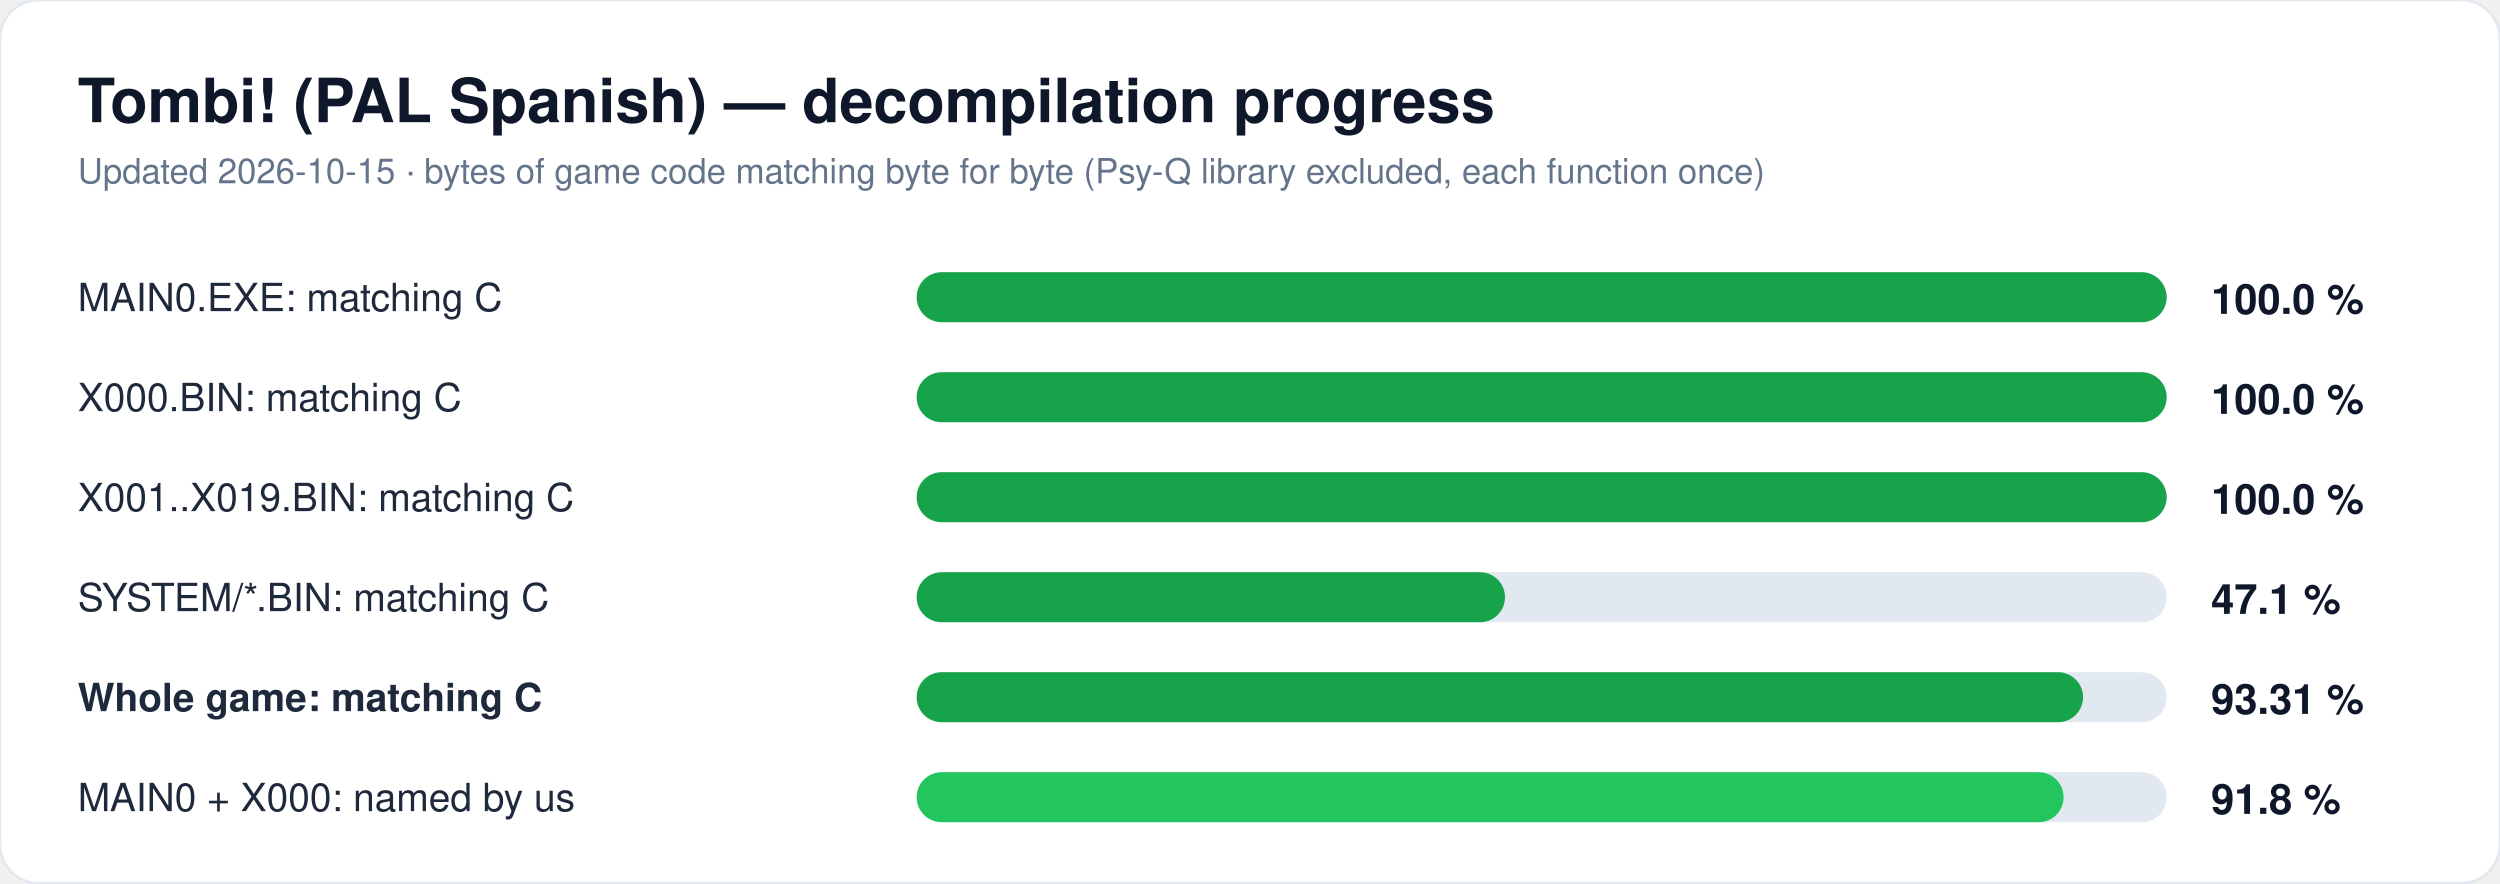
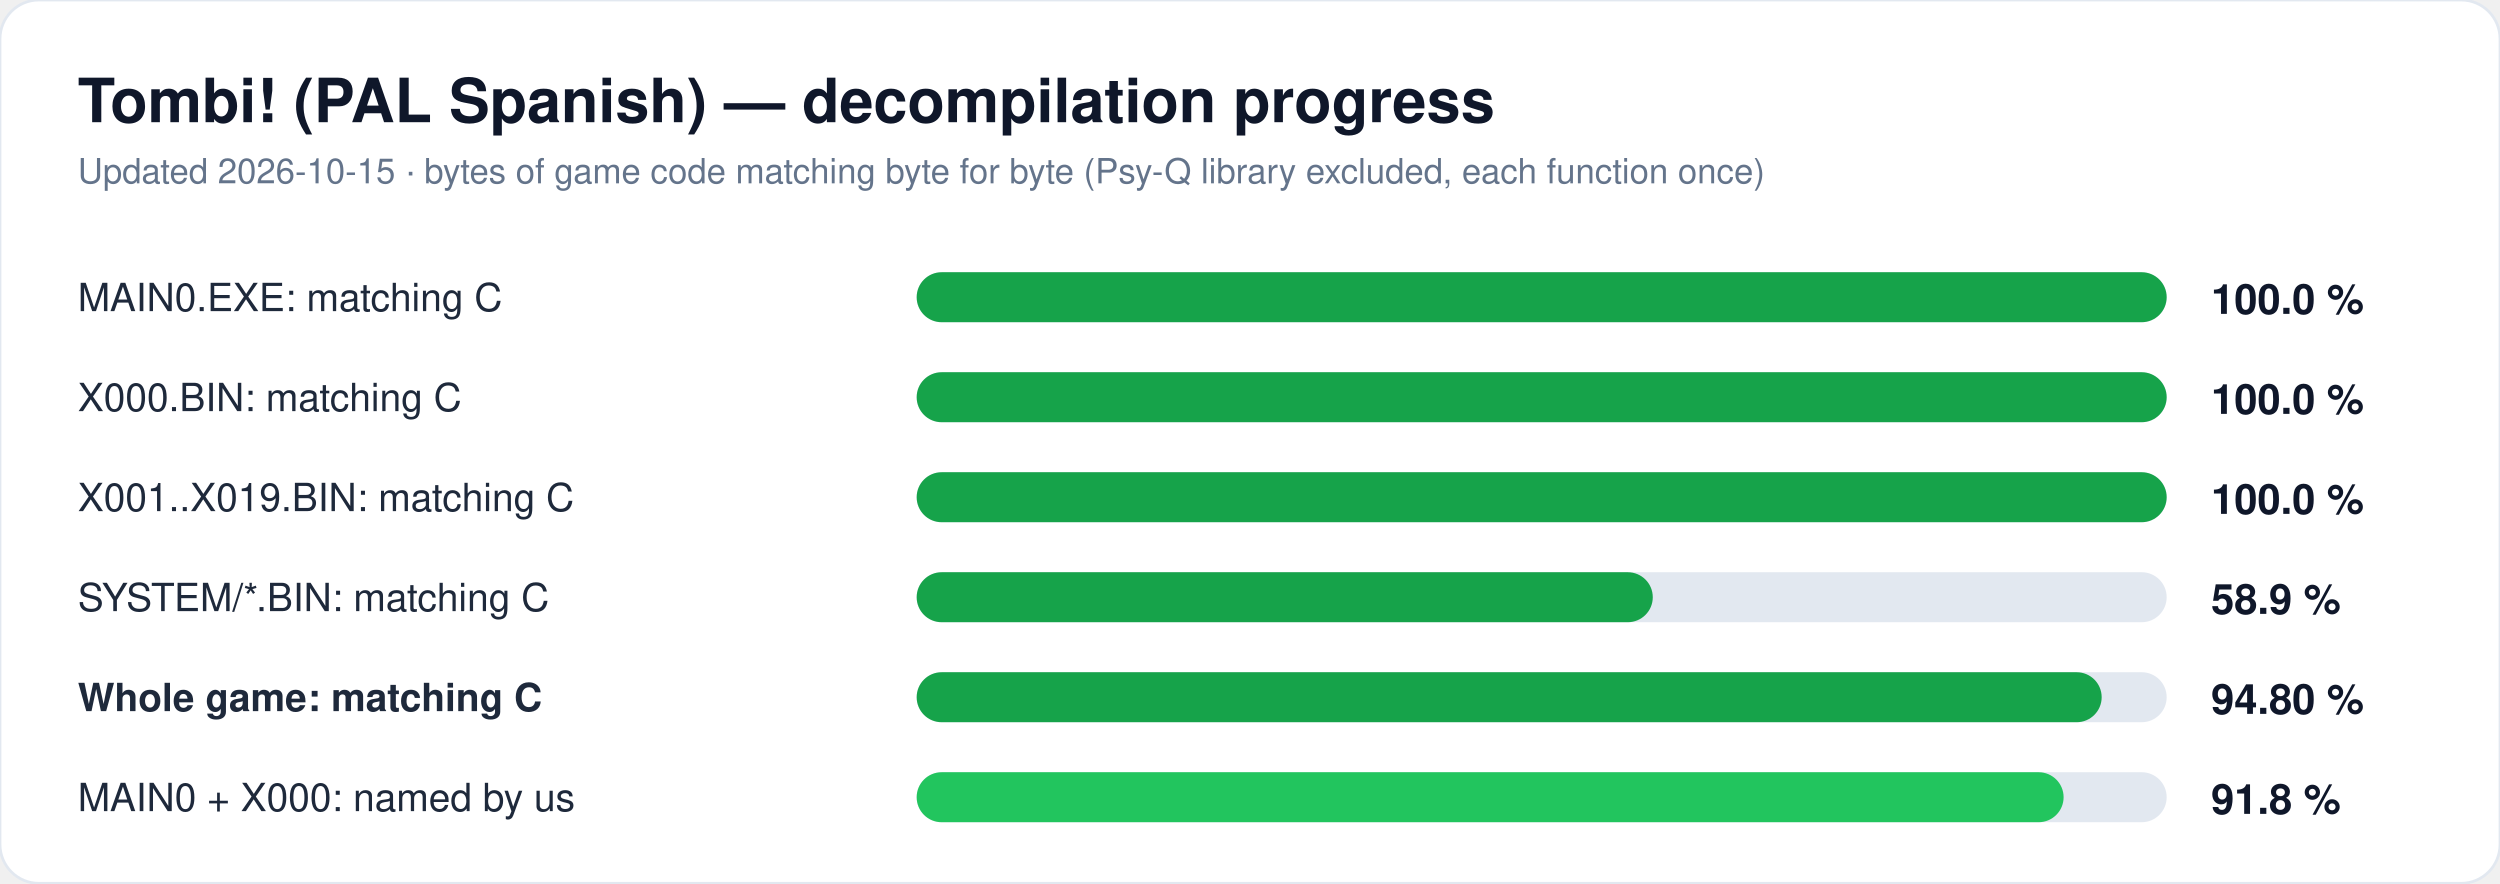
<svg xmlns="http://www.w3.org/2000/svg" width="900" height="318" viewBox="0 0 900 318" role="img" aria-label="Decompilation progress">
  <rect width="900" height="318" rx="14" fill="#ffffff" stroke="#e2e8f0" />
  <text x="28" y="44" font-family="Segoe UI,Helvetica,Arial,sans-serif" font-size="22" font-weight="700" fill="#0f172a">Tombi! (PAL Spanish) — decompilation progress</text>
  <text x="28" y="66" font-family="Segoe UI,Helvetica,Arial,sans-serif" font-size="12.5" fill="#64748b">Updated 2026-10-15 · bytes of game code matching byte for byte (Psy-Q library excluded, each function once)</text>
  <text x="28" y="112" font-family="Segoe UI,Helvetica,Arial,sans-serif" font-size="14" fill="#1e293b">MAIN0.EXE: matching C</text>
  <rect x="330" y="98" width="450" height="18" rx="9" fill="#e2e8f0" />
  <rect x="330" y="98" width="450.0" height="18" rx="9" fill="#16a34a" />
  <text x="796" y="113" font-family="Segoe UI,Helvetica,Arial,sans-serif" font-size="15" font-weight="700" fill="#0f172a">100.0 %</text>
  <text x="28" y="148" font-family="Segoe UI,Helvetica,Arial,sans-serif" font-size="14" fill="#1e293b">X000.BIN: matching C</text>
  <rect x="330" y="134" width="450" height="18" rx="9" fill="#e2e8f0" />
  <rect x="330" y="134" width="450.0" height="18" rx="9" fill="#16a34a" />
  <text x="796" y="149" font-family="Segoe UI,Helvetica,Arial,sans-serif" font-size="15" font-weight="700" fill="#0f172a">100.0 %</text>
  <text x="28" y="184" font-family="Segoe UI,Helvetica,Arial,sans-serif" font-size="14" fill="#1e293b">X001..X019.BIN: matching C</text>
  <rect x="330" y="170" width="450" height="18" rx="9" fill="#e2e8f0" />
  <rect x="330" y="170" width="450.0" height="18" rx="9" fill="#16a34a" />
  <text x="796" y="185" font-family="Segoe UI,Helvetica,Arial,sans-serif" font-size="15" font-weight="700" fill="#0f172a">100.0 %</text>
  <text x="28" y="220" font-family="Segoe UI,Helvetica,Arial,sans-serif" font-size="14" fill="#1e293b">SYSTEM/*.BIN: matching C</text>
  <rect x="330" y="206" width="450" height="18" rx="9" fill="#e2e8f0" />
-   <rect x="330" y="206" width="211.8" height="18" rx="9" fill="#16a34a" />
-   <text x="796" y="221" font-family="Segoe UI,Helvetica,Arial,sans-serif" font-size="15" font-weight="700" fill="#0f172a">47.1 %</text>
+   <rect x="330" y="206" width="265.0" height="18" rx="9" fill="#16a34a" />
+   <text x="796" y="221" font-family="Segoe UI,Helvetica,Arial,sans-serif" font-size="15" font-weight="700" fill="#0f172a">58.9 %</text>
  <text x="28" y="256" font-family="Segoe UI,Helvetica,Arial,sans-serif" font-size="14" font-weight="700" fill="#1e293b">Whole game: matching C</text>
  <rect x="330" y="242" width="450" height="18" rx="9" fill="#e2e8f0" />
-   <rect x="330" y="242" width="419.9" height="18" rx="9" fill="#16a34a" />
-   <text x="796" y="257" font-family="Segoe UI,Helvetica,Arial,sans-serif" font-size="15" font-weight="700" fill="#0f172a">93.31 %</text>
+   <rect x="330" y="242" width="426.6" height="18" rx="9" fill="#16a34a" />
+   <text x="796" y="257" font-family="Segoe UI,Helvetica,Arial,sans-serif" font-size="15" font-weight="700" fill="#0f172a">94.80 %</text>
  <text x="28" y="292" font-family="Segoe UI,Helvetica,Arial,sans-serif" font-size="14" fill="#1e293b">MAIN0 + X000: named by us</text>
  <rect x="330" y="278" width="450" height="18" rx="9" fill="#e2e8f0" />
  <rect x="330" y="278" width="412.9" height="18" rx="9" fill="#22c55e" />
  <text x="796" y="293" font-family="Segoe UI,Helvetica,Arial,sans-serif" font-size="15" font-weight="700" fill="#0f172a">91.8 %</text>
</svg>
